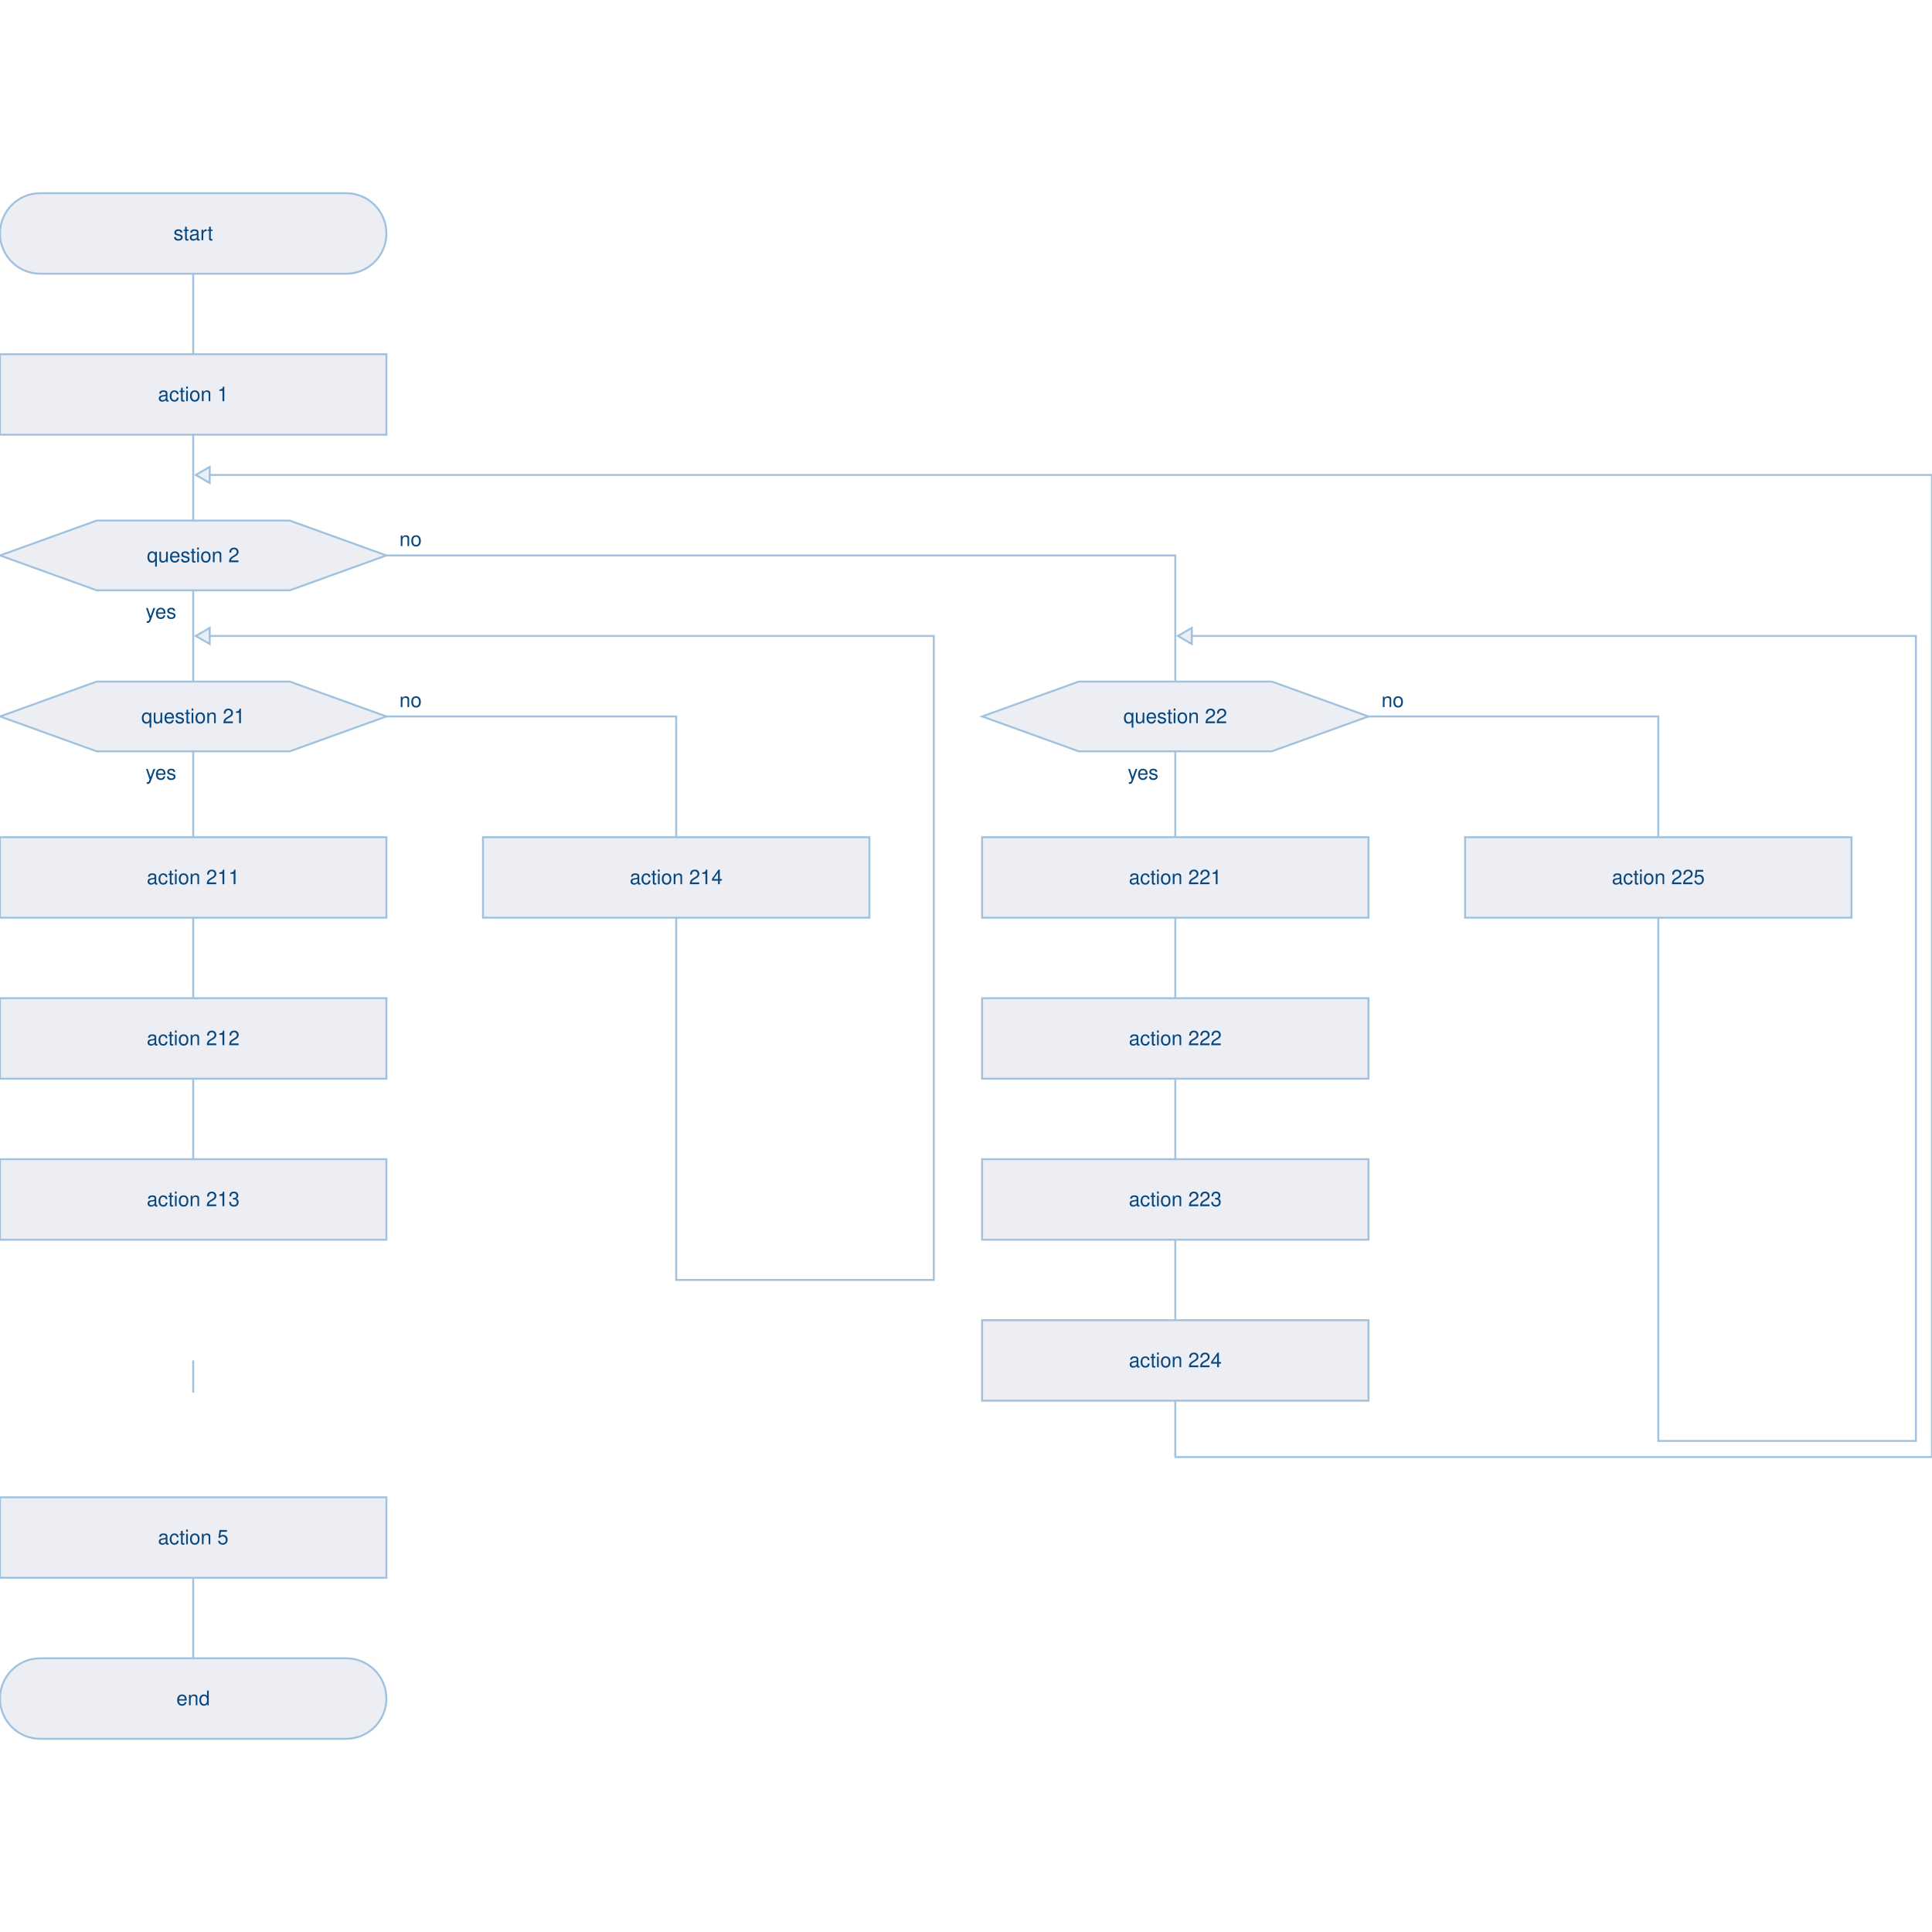
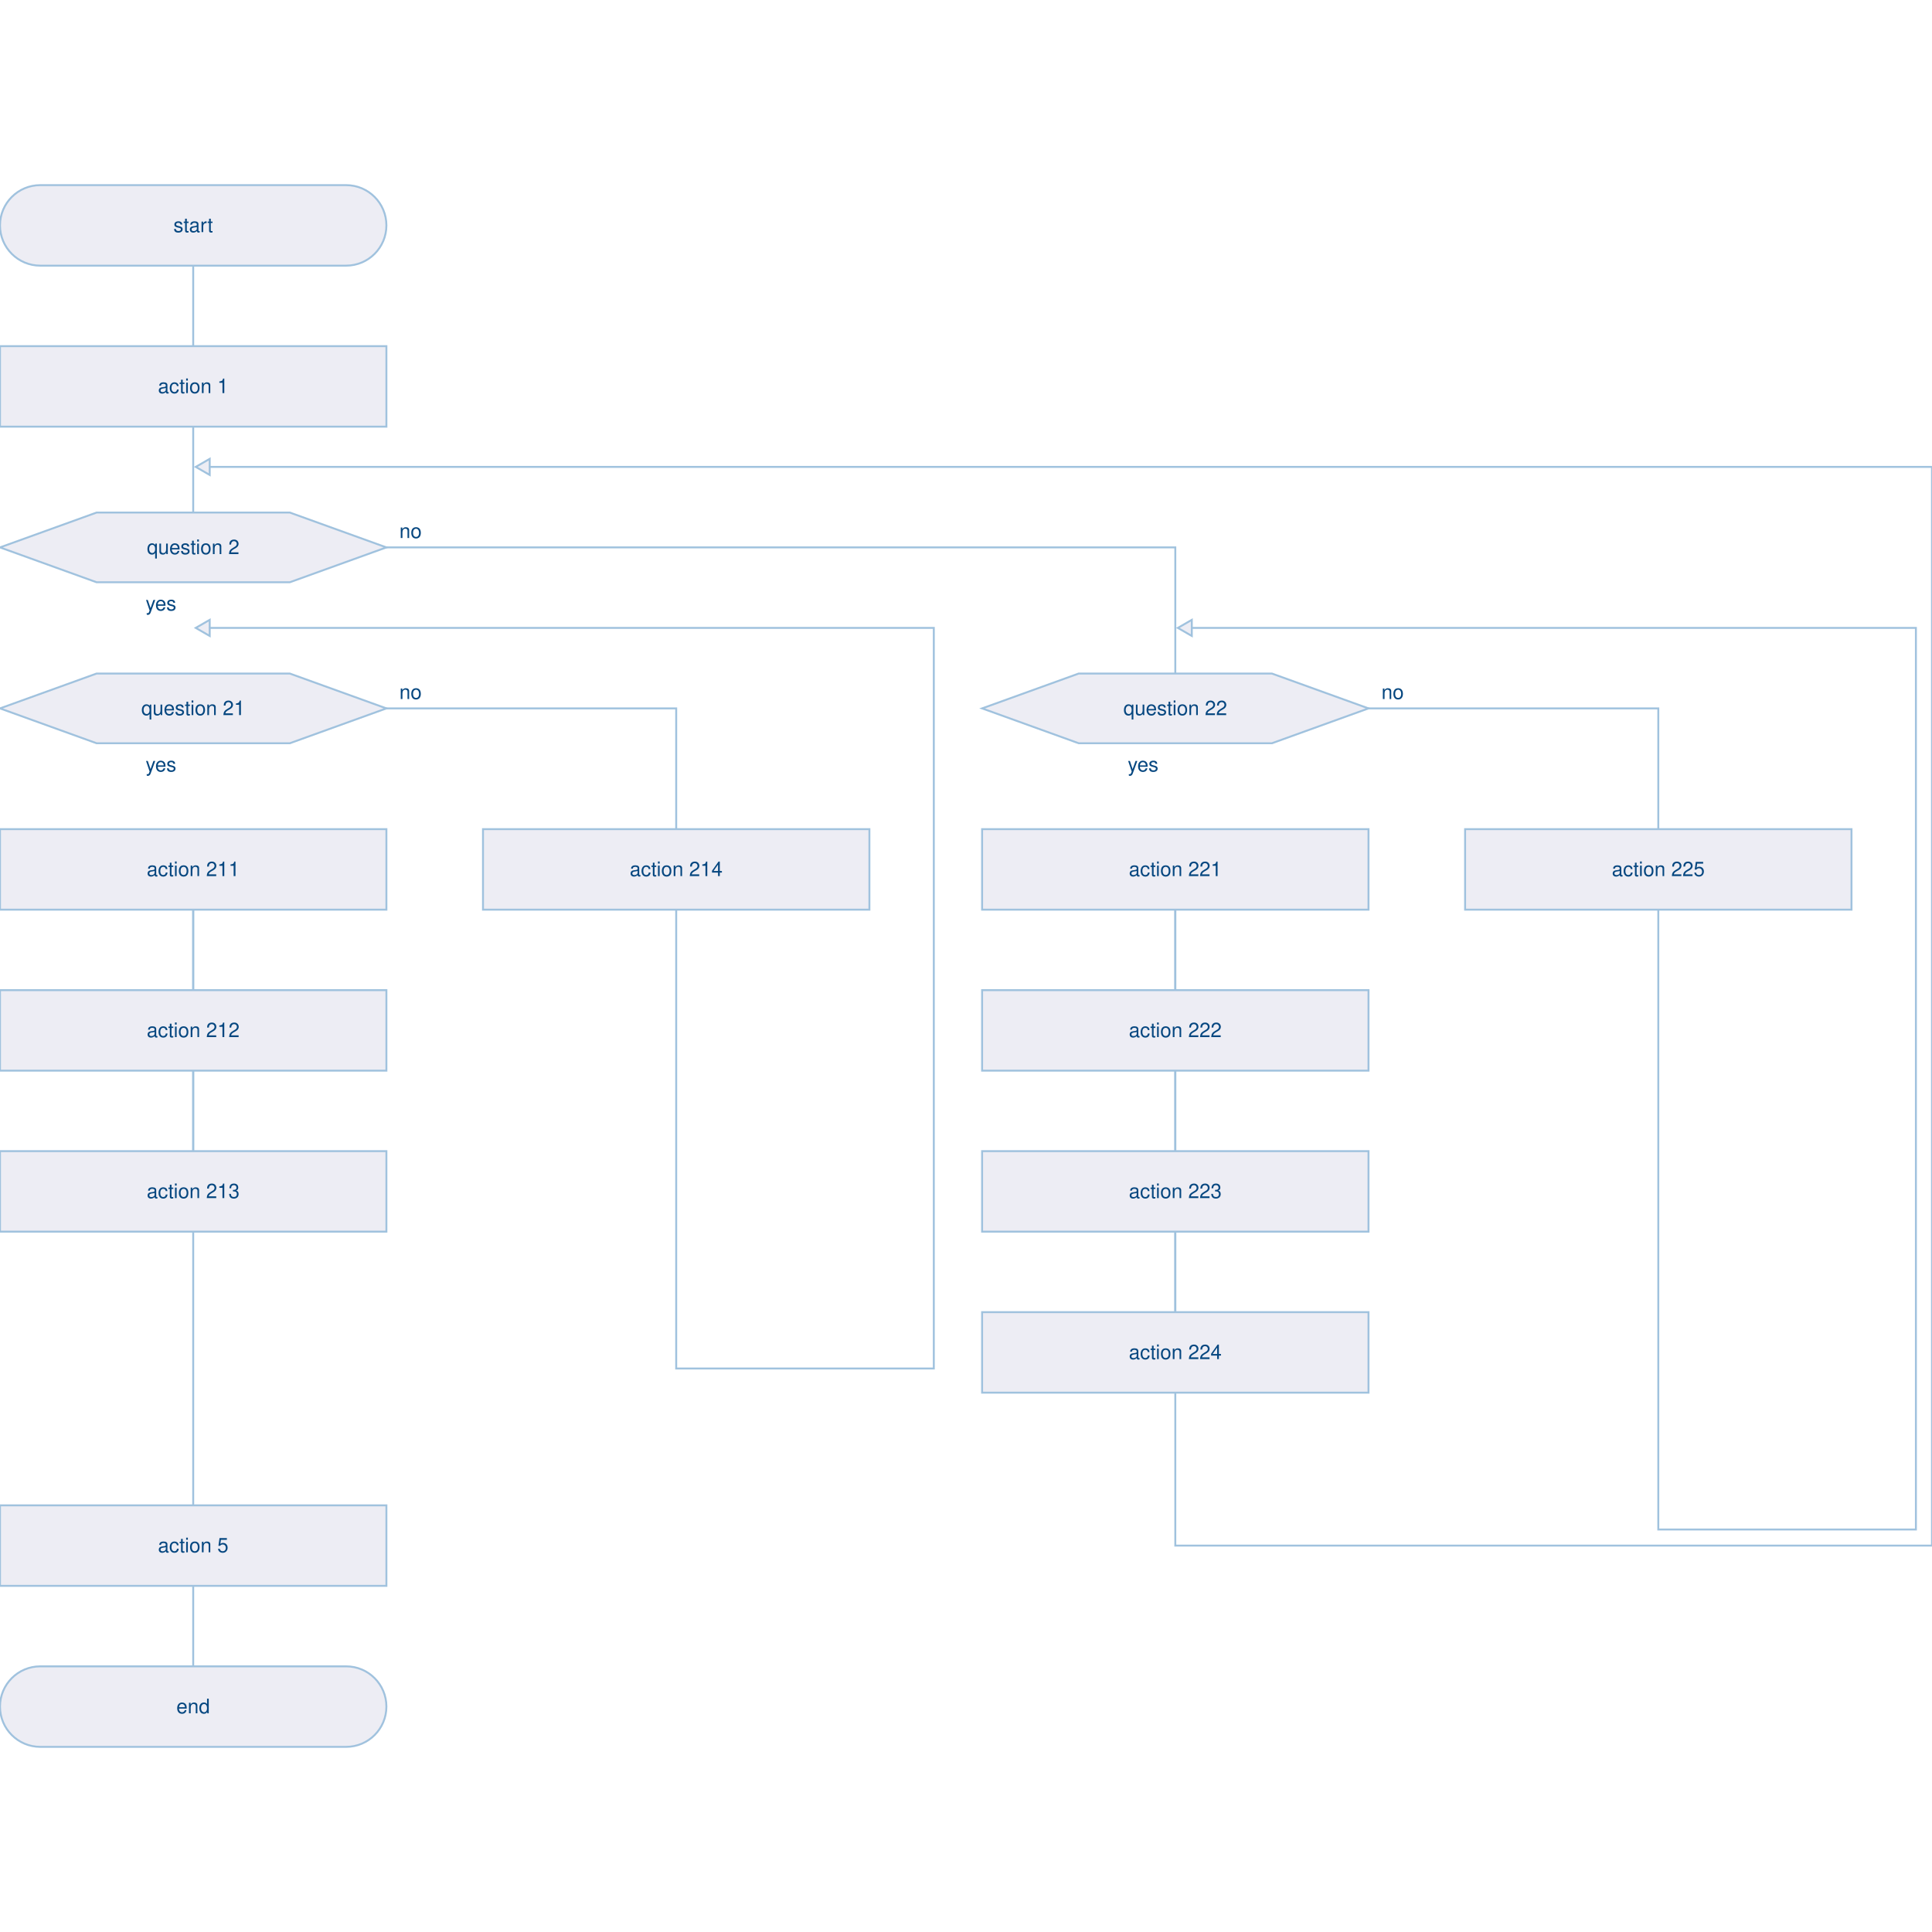
<svg xmlns="http://www.w3.org/2000/svg" font-size="1" viewBox="0.0 0.0 500.0 500.0" stroke="rgb(0,0,0)" width="500" stroke-opacity="1" height="500" version="1.1">
  <defs />
  <g stroke-linejoin="miter" fill-opacity="1.0" fill="rgb(237,237,244)" stroke="rgb(160,194,222)" stroke-linecap="butt" stroke-miterlimit="10.0" stroke-opacity="1.0" stroke-width="0.5">
-     <path d="M 54.27,162.5 l -3.608,2.083 l 3.608,2.083 Z" />
+     <path d="M 54.27,160.417 l -3.608,2.083 l 3.608,2.083 Z" />
  </g>
  <g stroke-linejoin="miter" fill-opacity="0.0" fill="rgb(0,0,0)" stroke="rgb(160,194,222)" stroke-linecap="butt" stroke-miterlimit="10.0" stroke-opacity="1.0" stroke-width="0.5">
-     <path d="M 175,231.25 v 100 h 66.667 v -166.667 h -187.558 " />
+     <path d="M 175,225 v 129.167 h 66.667 v -191.667 h -187.558 " />
  </g>
  <g stroke-linejoin="miter" fill-opacity="1.0" fill="rgb(237,237,244)" stroke="rgb(160,194,222)" stroke-linecap="butt" stroke-miterlimit="10.0" stroke-opacity="1.0" stroke-width="0.5">
-     <path d="M 308.436,162.5 l -3.608,2.083 l 3.608,2.083 Z" />
+     <path d="M 308.436,160.417 l -3.608,2.083 l 3.608,2.083 Z" />
  </g>
  <g stroke-linejoin="miter" fill-opacity="0.0" fill="rgb(0,0,0)" stroke="rgb(160,194,222)" stroke-linecap="butt" stroke-miterlimit="10.0" stroke-opacity="1.0" stroke-width="0.5">
-     <path d="M 429.167,231.25 v 141.667 h 66.667 v -208.333 h -187.558 " />
+     <path d="M 429.167,225 v 170.833 h 66.667 v -233.333 h -187.558 " />
  </g>
  <g stroke-linejoin="miter" fill-opacity="1.0" fill="rgb(237,237,244)" stroke="rgb(160,194,222)" stroke-linecap="butt" stroke-miterlimit="10.0" stroke-opacity="1.0" stroke-width="0.5">
-     <path d="M 54.27,120.833 l -3.608,2.083 l 3.608,2.083 Z" />
+     <path d="M 54.27,118.75 l -3.608,2.083 l 3.608,2.083 Z" />
  </g>
  <g stroke-linejoin="miter" fill-opacity="0.0" fill="rgb(0,0,0)" stroke="rgb(160,194,222)" stroke-linecap="butt" stroke-miterlimit="10.0" stroke-opacity="1.0" stroke-width="0.5">
-     <path d="M 304.167,356.25 v 20.833 h 195.833 v -254.167 h -445.892 " />
+     <path d="M 304.167,225 v 175 h 195.833 v -279.167 h -445.892 " />
  </g>
  <g stroke-linejoin="miter" fill-opacity="0.0" fill="rgb(0,0,0)" stroke="rgb(160,194,222)" stroke-linecap="butt" stroke-miterlimit="10.0" stroke-opacity="1.0" stroke-width="0.5">
-     <path d="M 50,102.083 v -41.667 " />
+     <path d="M 50,100 v -41.667 " />
  </g>
  <g stroke-linejoin="miter" fill-opacity="0.0" fill="rgb(0,0,0)" stroke="rgb(160,194,222)" stroke-linecap="butt" stroke-miterlimit="10.0" stroke-opacity="1.0" stroke-width="0.5">
-     <path d="M 50,143.75 v -41.667 " />
+     <path d="M 50,141.667 v -41.667 " />
  </g>
  <g stroke-linejoin="miter" fill-opacity="0.0" fill="rgb(0,0,0)" stroke="rgb(160,194,222)" stroke-linecap="butt" stroke-miterlimit="10.0" stroke-opacity="1.0" stroke-width="0.5">
-     <path d="M 50,397.917 h 0 " />
+     <path d="M 50,400 v -175 " />
  </g>
  <g stroke-linejoin="miter" fill-opacity="0.0" fill="rgb(0,0,0)" stroke="rgb(160,194,222)" stroke-linecap="butt" stroke-miterlimit="10.0" stroke-opacity="1.0" stroke-width="0.5">
-     <path d="M 50,439.583 v -41.667 " />
+     <path d="M 50,441.667 v -41.667 " />
  </g>
  <g stroke-linejoin="miter" fill-opacity="1.0" fill="rgb(237,237,244)" stroke="rgb(160,194,222)" stroke-linecap="butt" stroke-miterlimit="10.0" stroke-opacity="1.0" stroke-width="0.5">
-     <path d="M 100,439.583 h 0 c 0,-5.753 -4.664,-10.417 -10.417 -10.417h -79.167 c -5.753,-0 -10.417,4.664 -10.417 10.417h 0 c -0,5.753 4.664,10.417 10.417 10.417h 79.167 c 5.753,0 10.417,-4.664 10.417 -10.417Z" />
+     <path d="M 100,441.667 h 0 c 0,-5.753 -4.664,-10.417 -10.417 -10.417h -79.167 c -5.753,-0 -10.417,4.664 -10.417 10.417h 0 c -0,5.753 4.664,10.417 10.417 10.417h 79.167 c 5.753,0 10.417,-4.664 10.417 -10.417Z" />
  </g>
-   <g stroke-linejoin="miter" fill-opacity="1.0" font-size="5.208px" fill="rgb(6,71,128)" stroke="rgb(0,0,0)" font-weight="300" font-family="helvetica" stroke-linecap="butt" stroke-miterlimit="10.0" stroke-opacity="1.0" stroke-width="1.789">
-     <text transform="matrix(1,0,0,1,50,439.5833)" stroke="none" dominant-baseline="middle" text-anchor="middle">end</text>
+   <g stroke-linejoin="miter" fill-opacity="1.0" font-size="5.208px" fill="rgb(6,71,128)" stroke="rgb(0,0,0)" font-weight="300" font-family="helvetica" stroke-linecap="butt" stroke-miterlimit="10.0" stroke-opacity="1.0" stroke-width="1.798">
+     <text transform="matrix(1,0,0,1,50,441.6667)" stroke="none" dominant-baseline="middle" text-anchor="middle">end</text>
  </g>
  <g stroke-linejoin="miter" fill-opacity="1.0" fill="rgb(237,237,244)" stroke="rgb(160,194,222)" stroke-linecap="butt" stroke-miterlimit="10.0" stroke-opacity="1.0" stroke-width="0.5">
-     <path d="M 100,408.333 l -0,-20.833 h -100 l -0,20.833 Z" />
+     <path d="M 100,410.417 l -0,-20.833 h -100 l -0,20.833 Z" />
  </g>
-   <g stroke-linejoin="miter" fill-opacity="1.0" font-size="5.208px" fill="rgb(6,71,128)" stroke="rgb(0,0,0)" font-weight="300" font-family="helvetica" stroke-linecap="butt" stroke-miterlimit="10.0" stroke-opacity="1.0" stroke-width="1.789">
-     <text transform="matrix(1,0,0,1,50,397.9167)" stroke="none" dominant-baseline="middle" text-anchor="middle">action 5</text>
+   <g stroke-linejoin="miter" fill-opacity="1.0" font-size="5.208px" fill="rgb(6,71,128)" stroke="rgb(0,0,0)" font-weight="300" font-family="helvetica" stroke-linecap="butt" stroke-miterlimit="10.0" stroke-opacity="1.0" stroke-width="1.798">
+     <text transform="matrix(1,0,0,1,50,400)" stroke="none" dominant-baseline="middle" text-anchor="middle">action 5</text>
  </g>
  <g stroke-linejoin="miter" fill-opacity="0.0" fill="rgb(0,0,0)" stroke="rgb(160,194,222)" stroke-linecap="butt" stroke-miterlimit="10.0" stroke-opacity="1.0" stroke-width="0.5">
-     <path d="M 50,352.083 v 8.333 " />
+     <path d="M 304.167,183.333 v -41.667 h -254.167 " />
  </g>
  <g stroke-linejoin="miter" fill-opacity="0.0" fill="rgb(0,0,0)" stroke="rgb(160,194,222)" stroke-linecap="butt" stroke-miterlimit="10.0" stroke-opacity="1.0" stroke-width="0.5">
-     <path d="M 304.167,185.417 v -41.667 h -254.167 " />
+     <path d="M 429.167,225 v -41.667 h -125 " />
+   </g>
+   <g stroke-linejoin="miter" fill-opacity="1.0" fill="rgb(237,237,244)" stroke="rgb(160,194,222)" stroke-linecap="butt" stroke-miterlimit="10.0" stroke-opacity="1.0" stroke-width="0.5">
+     <path d="M 479.167,235.417 l -0,-20.833 h -100 l -0,20.833 Z" />
+   </g>
+   <g stroke-linejoin="miter" fill-opacity="1.0" font-size="5.208px" fill="rgb(6,71,128)" stroke="rgb(0,0,0)" font-weight="300" font-family="helvetica" stroke-linecap="butt" stroke-miterlimit="10.0" stroke-opacity="1.0" stroke-width="1.798">
+     <text transform="matrix(1,0,0,1,429.1667,225)" stroke="none" dominant-baseline="middle" text-anchor="middle">action 225</text>
  </g>
  <g stroke-linejoin="miter" fill-opacity="0.0" fill="rgb(0,0,0)" stroke="rgb(160,194,222)" stroke-linecap="butt" stroke-miterlimit="10.0" stroke-opacity="1.0" stroke-width="0.5">
-     <path d="M 50,185.417 v -41.667 " />
+     <path d="M 304.167,266.667 v -41.667 " />
  </g>
  <g stroke-linejoin="miter" fill-opacity="0.0" fill="rgb(0,0,0)" stroke="rgb(160,194,222)" stroke-linecap="butt" stroke-miterlimit="10.0" stroke-opacity="1.0" stroke-width="0.5">
-     <path d="M 429.167,227.083 v -41.667 h -125 " />
+     <path d="M 304.167,308.333 v -41.667 " />
  </g>
  <g stroke-linejoin="miter" fill-opacity="0.0" fill="rgb(0,0,0)" stroke="rgb(160,194,222)" stroke-linecap="butt" stroke-miterlimit="10.0" stroke-opacity="1.0" stroke-width="0.5">
-     <path d="M 304.167,227.083 v -41.667 " />
+     <path d="M 304.167,350 v -41.667 " />
  </g>
  <g stroke-linejoin="miter" fill-opacity="1.0" fill="rgb(237,237,244)" stroke="rgb(160,194,222)" stroke-linecap="butt" stroke-miterlimit="10.0" stroke-opacity="1.0" stroke-width="0.5">
-     <path d="M 479.167,237.5 l -0,-20.833 h -100 l -0,20.833 Z" />
+     <path d="M 354.167,360.417 l -0,-20.833 h -100 l -0,20.833 Z" />
  </g>
-   <g stroke-linejoin="miter" fill-opacity="1.0" font-size="5.208px" fill="rgb(6,71,128)" stroke="rgb(0,0,0)" font-weight="300" font-family="helvetica" stroke-linecap="butt" stroke-miterlimit="10.0" stroke-opacity="1.0" stroke-width="1.789">
-     <text transform="matrix(1,0,0,1,429.1667,227.0833)" stroke="none" dominant-baseline="middle" text-anchor="middle">action 225</text>
+   <g stroke-linejoin="miter" fill-opacity="1.0" font-size="5.208px" fill="rgb(6,71,128)" stroke="rgb(0,0,0)" font-weight="300" font-family="helvetica" stroke-linecap="butt" stroke-miterlimit="10.0" stroke-opacity="1.0" stroke-width="1.798">
+     <text transform="matrix(1,0,0,1,304.1667,350)" stroke="none" dominant-baseline="middle" text-anchor="middle">action 224</text>
+   </g>
+   <g stroke-linejoin="miter" fill-opacity="1.0" fill="rgb(237,237,244)" stroke="rgb(160,194,222)" stroke-linecap="butt" stroke-miterlimit="10.0" stroke-opacity="1.0" stroke-width="0.5">
+     <path d="M 354.167,318.75 l -0,-20.833 h -100 l -0,20.833 Z" />
+   </g>
+   <g stroke-linejoin="miter" fill-opacity="1.0" font-size="5.208px" fill="rgb(6,71,128)" stroke="rgb(0,0,0)" font-weight="300" font-family="helvetica" stroke-linecap="butt" stroke-miterlimit="10.0" stroke-opacity="1.0" stroke-width="1.798">
+     <text transform="matrix(1,0,0,1,304.1667,308.3333)" stroke="none" dominant-baseline="middle" text-anchor="middle">action 223</text>
+   </g>
+   <g stroke-linejoin="miter" fill-opacity="1.0" fill="rgb(237,237,244)" stroke="rgb(160,194,222)" stroke-linecap="butt" stroke-miterlimit="10.0" stroke-opacity="1.0" stroke-width="0.5">
+     <path d="M 354.167,277.083 l -0,-20.833 h -100 l -0,20.833 Z" />
+   </g>
+   <g stroke-linejoin="miter" fill-opacity="1.0" font-size="5.208px" fill="rgb(6,71,128)" stroke="rgb(0,0,0)" font-weight="300" font-family="helvetica" stroke-linecap="butt" stroke-miterlimit="10.0" stroke-opacity="1.0" stroke-width="1.798">
+     <text transform="matrix(1,0,0,1,304.1667,266.6667)" stroke="none" dominant-baseline="middle" text-anchor="middle">action 222</text>
+   </g>
+   <g stroke-linejoin="miter" fill-opacity="1.0" fill="rgb(237,237,244)" stroke="rgb(160,194,222)" stroke-linecap="butt" stroke-miterlimit="10.0" stroke-opacity="1.0" stroke-width="0.5">
+     <path d="M 354.167,235.417 l -0,-20.833 h -100 l -0,20.833 Z" />
+   </g>
+   <g stroke-linejoin="miter" fill-opacity="1.0" font-size="5.208px" fill="rgb(6,71,128)" stroke="rgb(0,0,0)" font-weight="300" font-family="helvetica" stroke-linecap="butt" stroke-miterlimit="10.0" stroke-opacity="1.0" stroke-width="1.798">
+     <text transform="matrix(1,0,0,1,304.1667,225)" stroke="none" dominant-baseline="middle" text-anchor="middle">action 221</text>
+   </g>
+   <g stroke-linejoin="miter" fill-opacity="1.0" font-size="5.208px" fill="rgb(6,71,128)" stroke="rgb(0,0,0)" font-weight="300" font-family="helvetica" stroke-linecap="butt" stroke-miterlimit="10.0" stroke-opacity="1.0" stroke-width="1.798">
+     <text transform="matrix(1,0,0,1,360.4167,179.1667)" stroke="none" dominant-baseline="middle" text-anchor="middle">no</text>
+   </g>
+   <g stroke-linejoin="miter" fill-opacity="1.0" font-size="5.208px" fill="rgb(6,71,128)" stroke="rgb(0,0,0)" font-weight="300" font-family="helvetica" stroke-linecap="butt" stroke-miterlimit="10.0" stroke-opacity="1.0" stroke-width="1.798">
+     <text transform="matrix(1,0,0,1,295.8333,197.9167)" stroke="none" dominant-baseline="middle" text-anchor="middle">yes</text>
+   </g>
+   <g stroke-linejoin="miter" fill-opacity="1.0" fill="rgb(237,237,244)" stroke="rgb(160,194,222)" stroke-linecap="butt" stroke-miterlimit="10.0" stroke-opacity="1.0" stroke-width="0.5">
+     <path d="M 329.167,192.354 l 25,-9.021 l -25,-9.021 l -50,-0 l -25,9.021 l 25,9.021 Z" />
+   </g>
+   <g stroke-linejoin="miter" fill-opacity="1.0" font-size="5.208px" fill="rgb(6,71,128)" stroke="rgb(0,0,0)" font-weight="300" font-family="helvetica" stroke-linecap="butt" stroke-miterlimit="10.0" stroke-opacity="1.0" stroke-width="1.798">
+     <text transform="matrix(1,0,0,1,304.1667,183.3333)" stroke="none" dominant-baseline="middle" text-anchor="middle">question 22</text>
  </g>
  <g stroke-linejoin="miter" fill-opacity="0.0" fill="rgb(0,0,0)" stroke="rgb(160,194,222)" stroke-linecap="butt" stroke-miterlimit="10.0" stroke-opacity="1.0" stroke-width="0.5">
-     <path d="M 304.167,268.75 v -41.667 " />
+     <path d="M 175,225 v -41.667 h -125 " />
+   </g>
+   <g stroke-linejoin="miter" fill-opacity="1.0" fill="rgb(237,237,244)" stroke="rgb(160,194,222)" stroke-linecap="butt" stroke-miterlimit="10.0" stroke-opacity="1.0" stroke-width="0.5">
+     <path d="M 225,235.417 l -0,-20.833 h -100 l -0,20.833 Z" />
+   </g>
+   <g stroke-linejoin="miter" fill-opacity="1.0" font-size="5.208px" fill="rgb(6,71,128)" stroke="rgb(0,0,0)" font-weight="300" font-family="helvetica" stroke-linecap="butt" stroke-miterlimit="10.0" stroke-opacity="1.0" stroke-width="1.798">
+     <text transform="matrix(1,0,0,1,175,225)" stroke="none" dominant-baseline="middle" text-anchor="middle">action 214</text>
  </g>
  <g stroke-linejoin="miter" fill-opacity="0.0" fill="rgb(0,0,0)" stroke="rgb(160,194,222)" stroke-linecap="butt" stroke-miterlimit="10.0" stroke-opacity="1.0" stroke-width="0.5">
-     <path d="M 304.167,310.417 v -41.667 " />
+     <path d="M 50,266.667 v -41.667 " />
  </g>
  <g stroke-linejoin="miter" fill-opacity="0.0" fill="rgb(0,0,0)" stroke="rgb(160,194,222)" stroke-linecap="butt" stroke-miterlimit="10.0" stroke-opacity="1.0" stroke-width="0.5">
-     <path d="M 304.167,352.083 v -41.667 " />
+     <path d="M 50,308.333 v -41.667 " />
  </g>
  <g stroke-linejoin="miter" fill-opacity="1.0" fill="rgb(237,237,244)" stroke="rgb(160,194,222)" stroke-linecap="butt" stroke-miterlimit="10.0" stroke-opacity="1.0" stroke-width="0.5">
-     <path d="M 354.167,362.5 l -0,-20.833 h -100 l -0,20.833 Z" />
+     <path d="M 100,318.75 l -0,-20.833 h -100 l -0,20.833 Z" />
  </g>
-   <g stroke-linejoin="miter" fill-opacity="1.0" font-size="5.208px" fill="rgb(6,71,128)" stroke="rgb(0,0,0)" font-weight="300" font-family="helvetica" stroke-linecap="butt" stroke-miterlimit="10.0" stroke-opacity="1.0" stroke-width="1.789">
-     <text transform="matrix(1,0,0,1,304.1667,352.0833)" stroke="none" dominant-baseline="middle" text-anchor="middle">action 224</text>
+   <g stroke-linejoin="miter" fill-opacity="1.0" font-size="5.208px" fill="rgb(6,71,128)" stroke="rgb(0,0,0)" font-weight="300" font-family="helvetica" stroke-linecap="butt" stroke-miterlimit="10.0" stroke-opacity="1.0" stroke-width="1.798">
+     <text transform="matrix(1,0,0,1,50,308.3333)" stroke="none" dominant-baseline="middle" text-anchor="middle">action 213</text>
  </g>
  <g stroke-linejoin="miter" fill-opacity="1.0" fill="rgb(237,237,244)" stroke="rgb(160,194,222)" stroke-linecap="butt" stroke-miterlimit="10.0" stroke-opacity="1.0" stroke-width="0.5">
-     <path d="M 354.167,320.833 l -0,-20.833 h -100 l -0,20.833 Z" />
+     <path d="M 100,277.083 l -0,-20.833 h -100 l -0,20.833 Z" />
  </g>
-   <g stroke-linejoin="miter" fill-opacity="1.0" font-size="5.208px" fill="rgb(6,71,128)" stroke="rgb(0,0,0)" font-weight="300" font-family="helvetica" stroke-linecap="butt" stroke-miterlimit="10.0" stroke-opacity="1.0" stroke-width="1.789">
-     <text transform="matrix(1,0,0,1,304.1667,310.4167)" stroke="none" dominant-baseline="middle" text-anchor="middle">action 223</text>
+   <g stroke-linejoin="miter" fill-opacity="1.0" font-size="5.208px" fill="rgb(6,71,128)" stroke="rgb(0,0,0)" font-weight="300" font-family="helvetica" stroke-linecap="butt" stroke-miterlimit="10.0" stroke-opacity="1.0" stroke-width="1.798">
+     <text transform="matrix(1,0,0,1,50,266.6667)" stroke="none" dominant-baseline="middle" text-anchor="middle">action 212</text>
  </g>
  <g stroke-linejoin="miter" fill-opacity="1.0" fill="rgb(237,237,244)" stroke="rgb(160,194,222)" stroke-linecap="butt" stroke-miterlimit="10.0" stroke-opacity="1.0" stroke-width="0.5">
-     <path d="M 354.167,279.167 l -0,-20.833 h -100 l -0,20.833 Z" />
+     <path d="M 100,235.417 l -0,-20.833 h -100 l -0,20.833 Z" />
  </g>
-   <g stroke-linejoin="miter" fill-opacity="1.0" font-size="5.208px" fill="rgb(6,71,128)" stroke="rgb(0,0,0)" font-weight="300" font-family="helvetica" stroke-linecap="butt" stroke-miterlimit="10.0" stroke-opacity="1.0" stroke-width="1.789">
-     <text transform="matrix(1,0,0,1,304.1667,268.75)" stroke="none" dominant-baseline="middle" text-anchor="middle">action 222</text>
+   <g stroke-linejoin="miter" fill-opacity="1.0" font-size="5.208px" fill="rgb(6,71,128)" stroke="rgb(0,0,0)" font-weight="300" font-family="helvetica" stroke-linecap="butt" stroke-miterlimit="10.0" stroke-opacity="1.0" stroke-width="1.798">
+     <text transform="matrix(1,0,0,1,50,225)" stroke="none" dominant-baseline="middle" text-anchor="middle">action 211</text>
+   </g>
+   <g stroke-linejoin="miter" fill-opacity="1.0" font-size="5.208px" fill="rgb(6,71,128)" stroke="rgb(0,0,0)" font-weight="300" font-family="helvetica" stroke-linecap="butt" stroke-miterlimit="10.0" stroke-opacity="1.0" stroke-width="1.798">
+     <text transform="matrix(1,0,0,1,106.25,179.1667)" stroke="none" dominant-baseline="middle" text-anchor="middle">no</text>
+   </g>
+   <g stroke-linejoin="miter" fill-opacity="1.0" font-size="5.208px" fill="rgb(6,71,128)" stroke="rgb(0,0,0)" font-weight="300" font-family="helvetica" stroke-linecap="butt" stroke-miterlimit="10.0" stroke-opacity="1.0" stroke-width="1.798">
+     <text transform="matrix(1,0,0,1,41.6667,197.9167)" stroke="none" dominant-baseline="middle" text-anchor="middle">yes</text>
  </g>
  <g stroke-linejoin="miter" fill-opacity="1.0" fill="rgb(237,237,244)" stroke="rgb(160,194,222)" stroke-linecap="butt" stroke-miterlimit="10.0" stroke-opacity="1.0" stroke-width="0.5">
-     <path d="M 354.167,237.5 l -0,-20.833 h -100 l -0,20.833 Z" />
+     <path d="M 75,192.354 l 25,-9.021 l -25,-9.021 l -50,-0 l -25,9.021 l 25,9.021 Z" />
  </g>
-   <g stroke-linejoin="miter" fill-opacity="1.0" font-size="5.208px" fill="rgb(6,71,128)" stroke="rgb(0,0,0)" font-weight="300" font-family="helvetica" stroke-linecap="butt" stroke-miterlimit="10.0" stroke-opacity="1.0" stroke-width="1.789">
-     <text transform="matrix(1,0,0,1,304.1667,227.0833)" stroke="none" dominant-baseline="middle" text-anchor="middle">action 221</text>
+   <g stroke-linejoin="miter" fill-opacity="1.0" font-size="5.208px" fill="rgb(6,71,128)" stroke="rgb(0,0,0)" font-weight="300" font-family="helvetica" stroke-linecap="butt" stroke-miterlimit="10.0" stroke-opacity="1.0" stroke-width="1.798">
+     <text transform="matrix(1,0,0,1,50,183.3333)" stroke="none" dominant-baseline="middle" text-anchor="middle">question 21</text>
  </g>
-   <g stroke-linejoin="miter" fill-opacity="1.0" font-size="5.208px" fill="rgb(6,71,128)" stroke="rgb(0,0,0)" font-weight="300" font-family="helvetica" stroke-linecap="butt" stroke-miterlimit="10.0" stroke-opacity="1.0" stroke-width="1.789">
-     <text transform="matrix(1,0,0,1,360.4167,181.25)" stroke="none" dominant-baseline="middle" text-anchor="middle">no</text>
+   <g stroke-linejoin="miter" fill-opacity="1.0" font-size="5.208px" fill="rgb(6,71,128)" stroke="rgb(0,0,0)" font-weight="300" font-family="helvetica" stroke-linecap="butt" stroke-miterlimit="10.0" stroke-opacity="1.0" stroke-width="1.798">
+     <text transform="matrix(1,0,0,1,106.25,137.5)" stroke="none" dominant-baseline="middle" text-anchor="middle">no</text>
  </g>
-   <g stroke-linejoin="miter" fill-opacity="1.0" font-size="5.208px" fill="rgb(6,71,128)" stroke="rgb(0,0,0)" font-weight="300" font-family="helvetica" stroke-linecap="butt" stroke-miterlimit="10.0" stroke-opacity="1.0" stroke-width="1.789">
-     <text transform="matrix(1,0,0,1,295.8333,200)" stroke="none" dominant-baseline="middle" text-anchor="middle">yes</text>
+   <g stroke-linejoin="miter" fill-opacity="1.0" font-size="5.208px" fill="rgb(6,71,128)" stroke="rgb(0,0,0)" font-weight="300" font-family="helvetica" stroke-linecap="butt" stroke-miterlimit="10.0" stroke-opacity="1.0" stroke-width="1.798">
+     <text transform="matrix(1,0,0,1,41.6667,156.25)" stroke="none" dominant-baseline="middle" text-anchor="middle">yes</text>
  </g>
  <g stroke-linejoin="miter" fill-opacity="1.0" fill="rgb(237,237,244)" stroke="rgb(160,194,222)" stroke-linecap="butt" stroke-miterlimit="10.0" stroke-opacity="1.0" stroke-width="0.5">
-     <path d="M 329.167,194.438 l 25,-9.021 l -25,-9.021 l -50,-0 l -25,9.021 l 25,9.021 Z" />
+     <path d="M 75,150.688 l 25,-9.021 l -25,-9.021 l -50,-0 l -25,9.021 l 25,9.021 Z" />
  </g>
-   <g stroke-linejoin="miter" fill-opacity="1.0" font-size="5.208px" fill="rgb(6,71,128)" stroke="rgb(0,0,0)" font-weight="300" font-family="helvetica" stroke-linecap="butt" stroke-miterlimit="10.0" stroke-opacity="1.0" stroke-width="1.789">
-     <text transform="matrix(1,0,0,1,304.1667,185.4167)" stroke="none" dominant-baseline="middle" text-anchor="middle">question 22</text>
-   </g>
-   <g stroke-linejoin="miter" fill-opacity="0.0" fill="rgb(0,0,0)" stroke="rgb(160,194,222)" stroke-linecap="butt" stroke-miterlimit="10.0" stroke-opacity="1.0" stroke-width="0.5">
-     <path d="M 175,227.083 v -41.667 h -125 " />
-   </g>
-   <g stroke-linejoin="miter" fill-opacity="0.0" fill="rgb(0,0,0)" stroke="rgb(160,194,222)" stroke-linecap="butt" stroke-miterlimit="10.0" stroke-opacity="1.0" stroke-width="0.5">
-     <path d="M 50,227.083 v -41.667 " />
+   <g stroke-linejoin="miter" fill-opacity="1.0" font-size="5.208px" fill="rgb(6,71,128)" stroke="rgb(0,0,0)" font-weight="300" font-family="helvetica" stroke-linecap="butt" stroke-miterlimit="10.0" stroke-opacity="1.0" stroke-width="1.798">
+     <text transform="matrix(1,0,0,1,50,141.6667)" stroke="none" dominant-baseline="middle" text-anchor="middle">question 2</text>
  </g>
  <g stroke-linejoin="miter" fill-opacity="1.0" fill="rgb(237,237,244)" stroke="rgb(160,194,222)" stroke-linecap="butt" stroke-miterlimit="10.0" stroke-opacity="1.0" stroke-width="0.5">
-     <path d="M 225,237.5 l -0,-20.833 h -100 l -0,20.833 Z" />
+     <path d="M 100,110.417 l -0,-20.833 h -100 l -0,20.833 Z" />
  </g>
-   <g stroke-linejoin="miter" fill-opacity="1.0" font-size="5.208px" fill="rgb(6,71,128)" stroke="rgb(0,0,0)" font-weight="300" font-family="helvetica" stroke-linecap="butt" stroke-miterlimit="10.0" stroke-opacity="1.0" stroke-width="1.789">
-     <text transform="matrix(1,0,0,1,175,227.0833)" stroke="none" dominant-baseline="middle" text-anchor="middle">action 214</text>
-   </g>
-   <g stroke-linejoin="miter" fill-opacity="0.0" fill="rgb(0,0,0)" stroke="rgb(160,194,222)" stroke-linecap="butt" stroke-miterlimit="10.0" stroke-opacity="1.0" stroke-width="0.5">
-     <path d="M 50,268.75 v -41.667 " />
-   </g>
-   <g stroke-linejoin="miter" fill-opacity="0.0" fill="rgb(0,0,0)" stroke="rgb(160,194,222)" stroke-linecap="butt" stroke-miterlimit="10.0" stroke-opacity="1.0" stroke-width="0.5">
-     <path d="M 50,310.417 v -41.667 " />
+   <g stroke-linejoin="miter" fill-opacity="1.0" font-size="5.208px" fill="rgb(6,71,128)" stroke="rgb(0,0,0)" font-weight="300" font-family="helvetica" stroke-linecap="butt" stroke-miterlimit="10.0" stroke-opacity="1.0" stroke-width="1.798">
+     <text transform="matrix(1,0,0,1,50,100)" stroke="none" dominant-baseline="middle" text-anchor="middle">action 1</text>
  </g>
  <g stroke-linejoin="miter" fill-opacity="1.0" fill="rgb(237,237,244)" stroke="rgb(160,194,222)" stroke-linecap="butt" stroke-miterlimit="10.0" stroke-opacity="1.0" stroke-width="0.5">
-     <path d="M 100,320.833 l -0,-20.833 h -100 l -0,20.833 Z" />
+     <path d="M 100,58.333 h 0 c 0,-5.753 -4.664,-10.417 -10.417 -10.417h -79.167 c -5.753,-0 -10.417,4.664 -10.417 10.417h 0 c -0,5.753 4.664,10.417 10.417 10.417h 79.167 c 5.753,0 10.417,-4.664 10.417 -10.417Z" />
  </g>
-   <g stroke-linejoin="miter" fill-opacity="1.0" font-size="5.208px" fill="rgb(6,71,128)" stroke="rgb(0,0,0)" font-weight="300" font-family="helvetica" stroke-linecap="butt" stroke-miterlimit="10.0" stroke-opacity="1.0" stroke-width="1.789">
-     <text transform="matrix(1,0,0,1,50,310.4167)" stroke="none" dominant-baseline="middle" text-anchor="middle">action 213</text>
-   </g>
-   <g stroke-linejoin="miter" fill-opacity="1.0" fill="rgb(237,237,244)" stroke="rgb(160,194,222)" stroke-linecap="butt" stroke-miterlimit="10.0" stroke-opacity="1.0" stroke-width="0.5">
-     <path d="M 100,279.167 l -0,-20.833 h -100 l -0,20.833 Z" />
-   </g>
-   <g stroke-linejoin="miter" fill-opacity="1.0" font-size="5.208px" fill="rgb(6,71,128)" stroke="rgb(0,0,0)" font-weight="300" font-family="helvetica" stroke-linecap="butt" stroke-miterlimit="10.0" stroke-opacity="1.0" stroke-width="1.789">
-     <text transform="matrix(1,0,0,1,50,268.75)" stroke="none" dominant-baseline="middle" text-anchor="middle">action 212</text>
-   </g>
-   <g stroke-linejoin="miter" fill-opacity="1.0" fill="rgb(237,237,244)" stroke="rgb(160,194,222)" stroke-linecap="butt" stroke-miterlimit="10.0" stroke-opacity="1.0" stroke-width="0.5">
-     <path d="M 100,237.5 l -0,-20.833 h -100 l -0,20.833 Z" />
-   </g>
-   <g stroke-linejoin="miter" fill-opacity="1.0" font-size="5.208px" fill="rgb(6,71,128)" stroke="rgb(0,0,0)" font-weight="300" font-family="helvetica" stroke-linecap="butt" stroke-miterlimit="10.0" stroke-opacity="1.0" stroke-width="1.789">
-     <text transform="matrix(1,0,0,1,50,227.0833)" stroke="none" dominant-baseline="middle" text-anchor="middle">action 211</text>
-   </g>
-   <g stroke-linejoin="miter" fill-opacity="1.0" font-size="5.208px" fill="rgb(6,71,128)" stroke="rgb(0,0,0)" font-weight="300" font-family="helvetica" stroke-linecap="butt" stroke-miterlimit="10.0" stroke-opacity="1.0" stroke-width="1.789">
-     <text transform="matrix(1,0,0,1,106.25,181.25)" stroke="none" dominant-baseline="middle" text-anchor="middle">no</text>
-   </g>
-   <g stroke-linejoin="miter" fill-opacity="1.0" font-size="5.208px" fill="rgb(6,71,128)" stroke="rgb(0,0,0)" font-weight="300" font-family="helvetica" stroke-linecap="butt" stroke-miterlimit="10.0" stroke-opacity="1.0" stroke-width="1.789">
-     <text transform="matrix(1,0,0,1,41.6667,200)" stroke="none" dominant-baseline="middle" text-anchor="middle">yes</text>
-   </g>
-   <g stroke-linejoin="miter" fill-opacity="1.0" fill="rgb(237,237,244)" stroke="rgb(160,194,222)" stroke-linecap="butt" stroke-miterlimit="10.0" stroke-opacity="1.0" stroke-width="0.5">
-     <path d="M 75,194.438 l 25,-9.021 l -25,-9.021 l -50,-0 l -25,9.021 l 25,9.021 Z" />
-   </g>
-   <g stroke-linejoin="miter" fill-opacity="1.0" font-size="5.208px" fill="rgb(6,71,128)" stroke="rgb(0,0,0)" font-weight="300" font-family="helvetica" stroke-linecap="butt" stroke-miterlimit="10.0" stroke-opacity="1.0" stroke-width="1.789">
-     <text transform="matrix(1,0,0,1,50,185.4167)" stroke="none" dominant-baseline="middle" text-anchor="middle">question 21</text>
-   </g>
-   <g stroke-linejoin="miter" fill-opacity="1.0" font-size="5.208px" fill="rgb(6,71,128)" stroke="rgb(0,0,0)" font-weight="300" font-family="helvetica" stroke-linecap="butt" stroke-miterlimit="10.0" stroke-opacity="1.0" stroke-width="1.789">
-     <text transform="matrix(1,0,0,1,106.25,139.5833)" stroke="none" dominant-baseline="middle" text-anchor="middle">no</text>
-   </g>
-   <g stroke-linejoin="miter" fill-opacity="1.0" font-size="5.208px" fill="rgb(6,71,128)" stroke="rgb(0,0,0)" font-weight="300" font-family="helvetica" stroke-linecap="butt" stroke-miterlimit="10.0" stroke-opacity="1.0" stroke-width="1.789">
-     <text transform="matrix(1,0,0,1,41.6667,158.3333)" stroke="none" dominant-baseline="middle" text-anchor="middle">yes</text>
-   </g>
-   <g stroke-linejoin="miter" fill-opacity="1.0" fill="rgb(237,237,244)" stroke="rgb(160,194,222)" stroke-linecap="butt" stroke-miterlimit="10.0" stroke-opacity="1.0" stroke-width="0.5">
-     <path d="M 75,152.771 l 25,-9.021 l -25,-9.021 l -50,-0 l -25,9.021 l 25,9.021 Z" />
-   </g>
-   <g stroke-linejoin="miter" fill-opacity="1.0" font-size="5.208px" fill="rgb(6,71,128)" stroke="rgb(0,0,0)" font-weight="300" font-family="helvetica" stroke-linecap="butt" stroke-miterlimit="10.0" stroke-opacity="1.0" stroke-width="1.789">
-     <text transform="matrix(1,0,0,1,50,143.75)" stroke="none" dominant-baseline="middle" text-anchor="middle">question 2</text>
-   </g>
-   <g stroke-linejoin="miter" fill-opacity="1.0" fill="rgb(237,237,244)" stroke="rgb(160,194,222)" stroke-linecap="butt" stroke-miterlimit="10.0" stroke-opacity="1.0" stroke-width="0.5">
-     <path d="M 100,112.5 l -0,-20.833 h -100 l -0,20.833 Z" />
-   </g>
-   <g stroke-linejoin="miter" fill-opacity="1.0" font-size="5.208px" fill="rgb(6,71,128)" stroke="rgb(0,0,0)" font-weight="300" font-family="helvetica" stroke-linecap="butt" stroke-miterlimit="10.0" stroke-opacity="1.0" stroke-width="1.789">
-     <text transform="matrix(1,0,0,1,50,102.0833)" stroke="none" dominant-baseline="middle" text-anchor="middle">action 1</text>
-   </g>
-   <g stroke-linejoin="miter" fill-opacity="1.0" fill="rgb(237,237,244)" stroke="rgb(160,194,222)" stroke-linecap="butt" stroke-miterlimit="10.0" stroke-opacity="1.0" stroke-width="0.5">
-     <path d="M 100,60.417 h 0 c 0,-5.753 -4.664,-10.417 -10.417 -10.417h -79.167 c -5.753,-0 -10.417,4.664 -10.417 10.417h 0 c -0,5.753 4.664,10.417 10.417 10.417h 79.167 c 5.753,0 10.417,-4.664 10.417 -10.417Z" />
-   </g>
-   <g stroke-linejoin="miter" fill-opacity="1.0" font-size="5.208px" fill="rgb(6,71,128)" stroke="rgb(0,0,0)" font-weight="300" font-family="helvetica" stroke-linecap="butt" stroke-miterlimit="10.0" stroke-opacity="1.0" stroke-width="1.789">
-     <text transform="matrix(1,0,0,1,50,60.4167)" stroke="none" dominant-baseline="middle" text-anchor="middle">start</text>
+   <g stroke-linejoin="miter" fill-opacity="1.0" font-size="5.208px" fill="rgb(6,71,128)" stroke="rgb(0,0,0)" font-weight="300" font-family="helvetica" stroke-linecap="butt" stroke-miterlimit="10.0" stroke-opacity="1.0" stroke-width="1.798">
+     <text transform="matrix(1,0,0,1,50,58.3333)" stroke="none" dominant-baseline="middle" text-anchor="middle">start</text>
  </g>
</svg>
